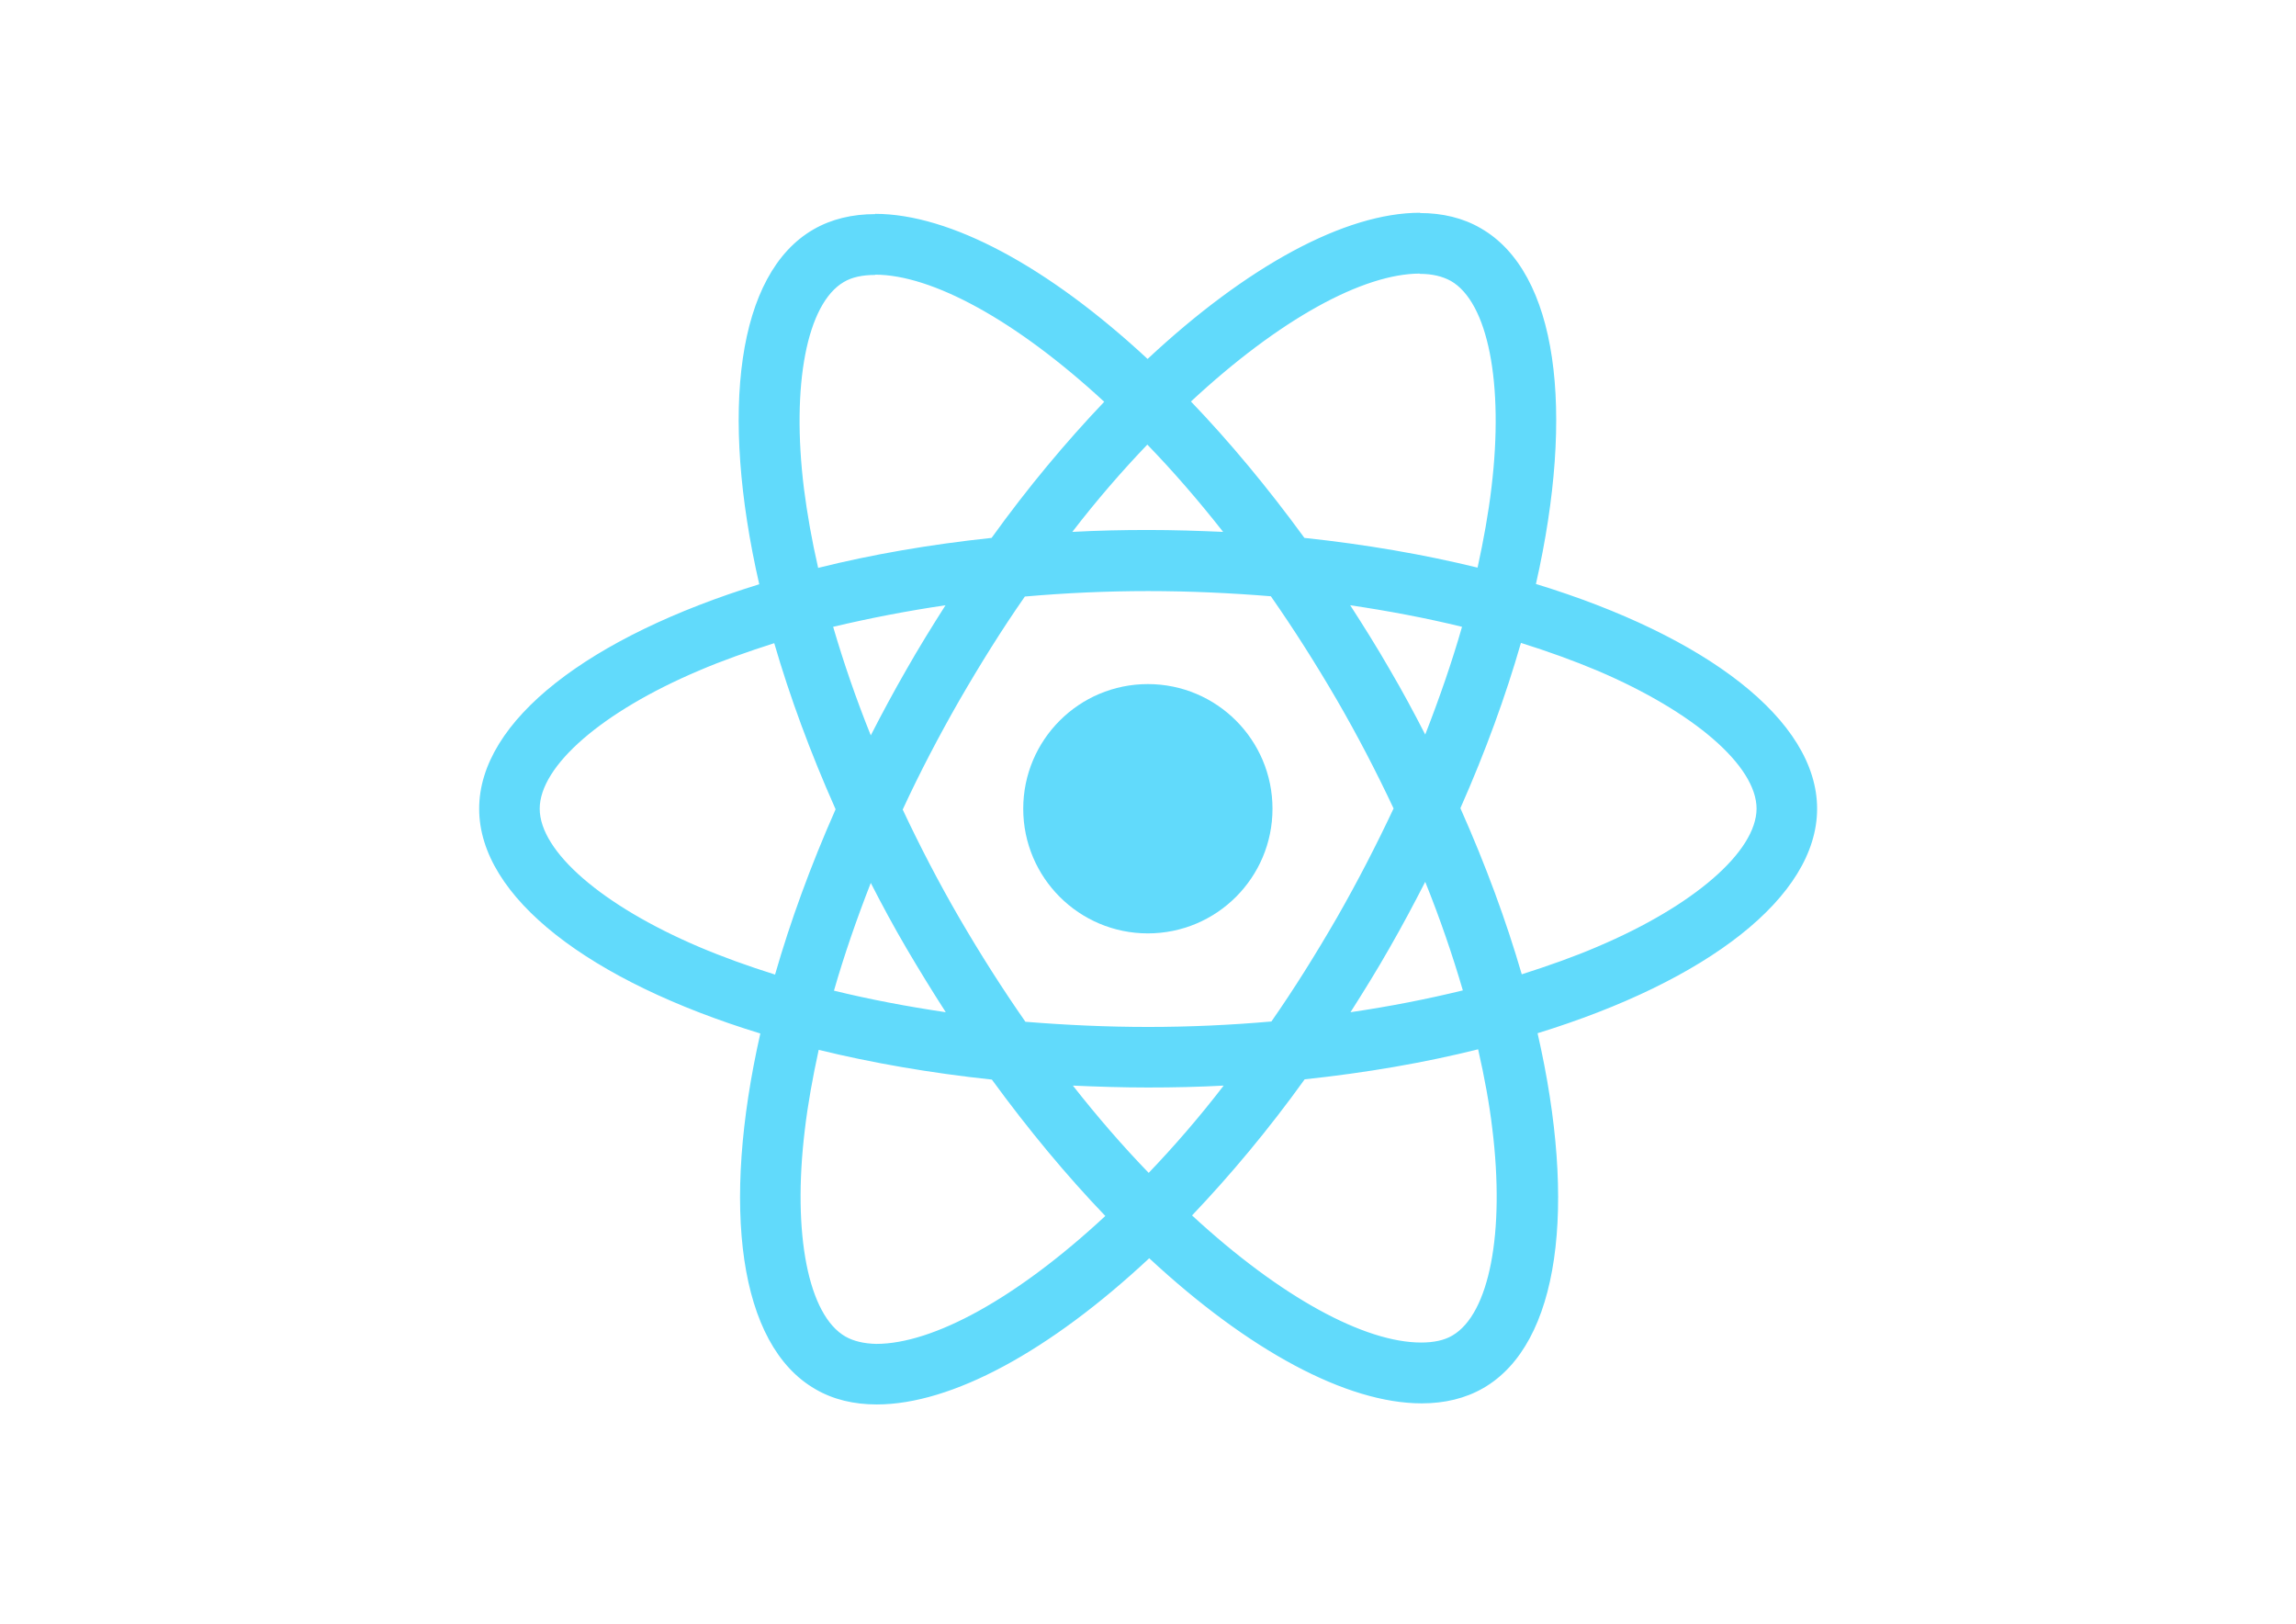
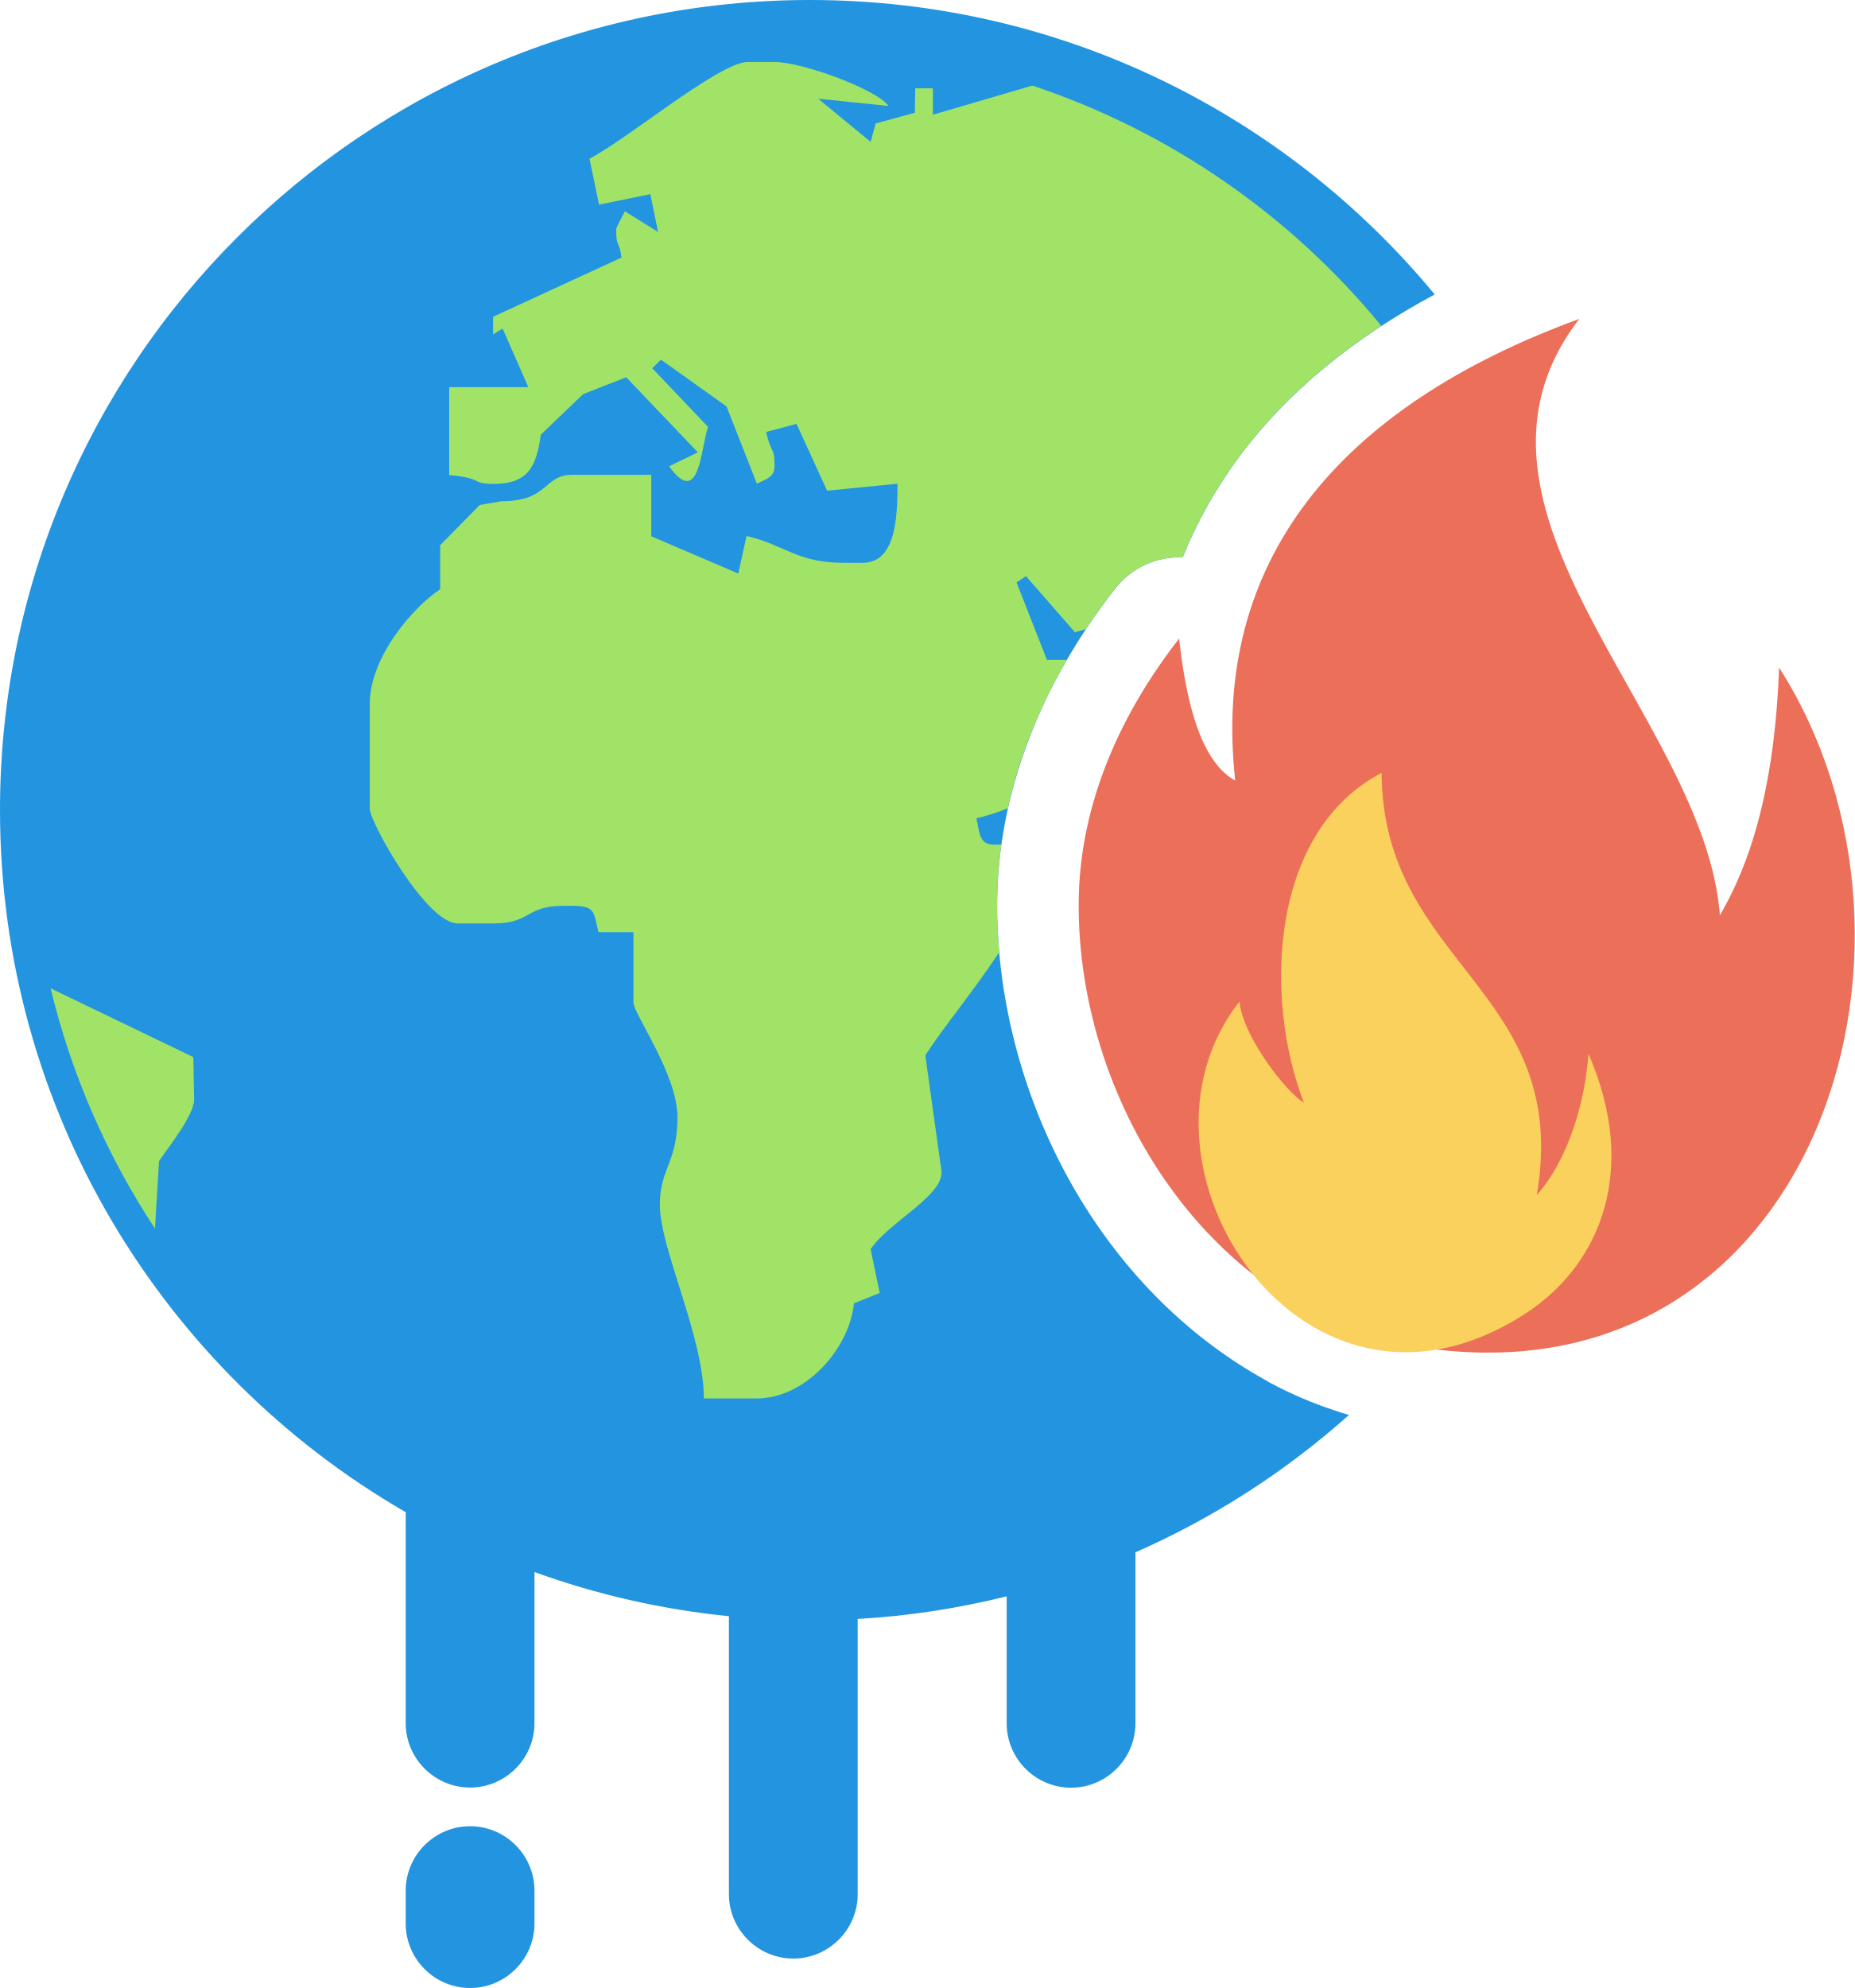
- <svg xmlns="http://www.w3.org/2000/svg" viewBox="0 0 841.9 595.3">
-   <g fill="#61DAFB">
-     <path d="M666.3 296.5c0-32.5-40.7-63.3-103.1-82.4 14.4-63.6 8-114.2-20.2-130.4-6.5-3.8-14.1-5.6-22.4-5.6v22.3c4.6 0 8.3.9 11.4 2.6 13.6 7.8 19.5 37.5 14.9 75.7-1.1 9.4-2.9 19.3-5.1 29.4-19.6-4.8-41-8.5-63.5-10.9-13.5-18.5-27.5-35.3-41.6-50 32.6-30.3 63.2-46.9 84-46.9V78c-27.5 0-63.5 19.6-99.9 53.6-36.4-33.8-72.4-53.2-99.9-53.2v22.3c20.7 0 51.4 16.5 84 46.6-14 14.7-28 31.4-41.3 49.9-22.6 2.4-44 6.1-63.6 11-2.3-10-4-19.7-5.2-29-4.7-38.2 1.1-67.9 14.6-75.8 3-1.8 6.9-2.6 11.5-2.6V78.5c-8.4 0-16 1.8-22.6 5.6-28.1 16.2-34.4 66.7-19.9 130.1-62.2 19.2-102.7 49.9-102.7 82.3 0 32.5 40.7 63.3 103.1 82.4-14.4 63.6-8 114.2 20.2 130.4 6.5 3.8 14.1 5.6 22.5 5.6 27.5 0 63.5-19.6 99.9-53.6 36.4 33.8 72.4 53.2 99.9 53.2 8.4 0 16-1.8 22.6-5.6 28.1-16.2 34.4-66.7 19.9-130.1 62-19.1 102.5-49.9 102.5-82.3zm-130.2-66.7c-3.7 12.9-8.3 26.2-13.5 39.5-4.1-8-8.4-16-13.1-24-4.6-8-9.5-15.8-14.4-23.4 14.2 2.1 27.9 4.7 41 7.9zm-45.8 106.5c-7.8 13.5-15.8 26.3-24.1 38.2-14.9 1.3-30 2-45.2 2-15.1 0-30.2-.7-45-1.9-8.3-11.9-16.4-24.6-24.2-38-7.6-13.1-14.5-26.4-20.8-39.8 6.2-13.4 13.2-26.8 20.7-39.9 7.8-13.5 15.8-26.3 24.1-38.2 14.9-1.3 30-2 45.2-2 15.1 0 30.2.7 45 1.9 8.3 11.9 16.4 24.6 24.2 38 7.6 13.1 14.5 26.4 20.8 39.8-6.3 13.4-13.2 26.8-20.7 39.9zm32.3-13c5.4 13.4 10 26.8 13.8 39.8-13.1 3.2-26.9 5.9-41.2 8 4.9-7.7 9.8-15.6 14.4-23.7 4.6-8 8.9-16.1 13-24.1zM421.2 430c-9.3-9.6-18.6-20.3-27.8-32 9 .4 18.2.7 27.5.7 9.4 0 18.7-.2 27.8-.7-9 11.7-18.3 22.4-27.5 32zm-74.4-58.9c-14.2-2.1-27.9-4.7-41-7.9 3.7-12.9 8.3-26.2 13.5-39.5 4.1 8 8.4 16 13.1 24 4.7 8 9.5 15.8 14.4 23.4zM420.7 163c9.3 9.6 18.6 20.3 27.8 32-9-.4-18.2-.7-27.5-.7-9.4 0-18.7.2-27.8.7 9-11.7 18.3-22.4 27.5-32zm-74 58.9c-4.9 7.7-9.8 15.6-14.4 23.7-4.6 8-8.9 16-13 24-5.4-13.4-10-26.8-13.8-39.8 13.1-3.1 26.9-5.8 41.2-7.9zm-90.5 125.2c-35.4-15.1-58.3-34.9-58.3-50.6 0-15.7 22.9-35.6 58.3-50.6 8.6-3.7 18-7 27.7-10.1 5.7 19.6 13.2 40 22.5 60.9-9.2 20.8-16.6 41.1-22.2 60.6-9.9-3.1-19.3-6.5-28-10.2zM310 490c-13.6-7.8-19.5-37.5-14.9-75.7 1.1-9.4 2.9-19.3 5.1-29.4 19.6 4.8 41 8.5 63.5 10.9 13.5 18.5 27.5 35.3 41.6 50-32.6 30.3-63.2 46.9-84 46.9-4.5-.1-8.3-1-11.3-2.7zm237.2-76.2c4.7 38.2-1.1 67.9-14.6 75.8-3 1.8-6.9 2.6-11.5 2.6-20.7 0-51.4-16.5-84-46.6 14-14.7 28-31.4 41.3-49.9 22.6-2.4 44-6.1 63.6-11 2.3 10.1 4.1 19.8 5.2 29.1zm38.5-66.7c-8.6 3.7-18 7-27.7 10.1-5.7-19.6-13.2-40-22.5-60.9 9.2-20.8 16.6-41.1 22.2-60.6 9.9 3.1 19.3 6.5 28.1 10.2 35.4 15.1 58.3 34.9 58.3 50.6-.1 15.7-23 35.6-58.4 50.6zM320.8 78.4z" />
-     <circle cx="420.9" cy="296.5" r="45.7" />
-     <path d="M520.5 78.1z" />
+ <svg xmlns="http://www.w3.org/2000/svg" version="1.1" id="Layer_1" x="0px" y="0px" viewBox="0 0 114.66 122.88" style="enable-background:new 0 0 114.66 122.88" xml:space="preserve">
+   <style type="text/css">
+ 	.st0{fill-rule:evenodd;clip-rule:evenodd;fill:#A1E367;}
+ 	.st1{fill-rule:evenodd;clip-rule:evenodd;fill:#EC6F59;}
+ 	.st2{fill-rule:evenodd;clip-rule:evenodd;}
+ 	.st3{fill-rule:evenodd;clip-rule:evenodd;fill:#2394E0;}
+ 	.st4{fill-rule:evenodd;clip-rule:evenodd;fill:#FAD15C;}
+ </style>
+   <g>
+     <path class="st3" d="M50.07,0C65.61,0,79.5,7.08,88.69,18.2c-5.05,2.71-9.11,6.04-12.06,10c-1.45,1.95-2.63,4.04-3.52,6.25 c-1.56-0.06-3.13,0.6-4.17,1.93c-2.17,2.78-4.08,5.95-5.39,9.44c-1.19,3.16-1.91,6.56-1.91,10.14c0,5.94,1.64,12.02,4.64,17.3 c2.84,4.99,6.92,9.28,12.03,12.09c0.09,0.06,0.18,0.11,0.28,0.16c1.21,0.65,2.5,1.2,3.85,1.65c0.32,0.11,0.63,0.21,0.95,0.3 c-3.9,3.48-8.35,6.36-13.2,8.49v10.57c0,2.19-1.79,3.98-3.98,3.98l0,0c-2.19,0-3.98-1.79-3.98-3.98v-7.85 c-2.97,0.74-6.05,1.22-9.21,1.4v17.01c0,2.19-1.79,3.98-3.98,3.98l0,0c-2.19,0-3.98-1.79-3.98-3.98V99.9 c-4.18-0.42-8.21-1.35-12.02-2.73v9.34c0,2.19-1.79,3.98-3.98,3.98l0,0c-2.19,0-3.98-1.79-3.98-3.98V93.47 C10.09,84.81,0,68.62,0,50.07C0,22.42,22.42,0,50.07,0L50.07,0L50.07,0z M29.06,112.88L29.06,112.88c2.19,0,3.98,1.79,3.98,3.98 v2.04c0,2.19-1.79,3.98-3.98,3.98l0,0c-2.19,0-3.98-1.79-3.98-3.98v-2.04C25.08,114.67,26.87,112.88,29.06,112.88L29.06,112.88z" />
+     <path class="st0" d="M9.58,75.94c-2.95-4.48-5.16-9.49-6.45-14.85l8.82,4.25L12,67.97c0,0.97-1.65,3.02-2.17,3.8L9.58,75.94 L9.58,75.94L9.58,75.94z M63.82,5.29c8.53,2.84,15.99,8.05,21.57,14.85c-3.55,2.31-6.49,5-8.77,8.06 c-1.45,1.95-2.63,4.04-3.52,6.25c-1.56-0.06-3.13,0.6-4.17,1.93c-0.63,0.81-1.23,1.64-1.81,2.51l-0.67,0.19l-3.03-3.47L62.84,36 l1.88,4.79h1.22c-0.92,1.59-1.73,3.26-2.4,5.02c-0.51,1.34-0.93,2.73-1.24,4.15c-0.68,0.27-1.33,0.48-1.94,0.62 c0.2,0.82,0.12,1.63,1.09,1.63c0.17,0,0.32,0,0.45-0.01c-0.17,1.22-0.26,2.47-0.26,3.74c0,0.97,0.04,1.95,0.13,2.92 c-1.59,2.4-3.46,4.65-4.57,6.37l0.99,7.08c0.26,1.54-3.19,3.17-4.37,4.9l0.56,2.71l-1.59,0.64c-0.28,2.79-2.98,5.88-6.02,5.88 h-3.26c0-3.82-2.72-9.26-2.72-11.96c0-2.29,1.09-2.6,1.09-5.44c0-2.62-2.72-6.38-2.72-7.07v-4.35H37 c-0.32-1.21-0.13-1.63-1.63-1.63h-0.54c-2.37,0-1.97,1.09-4.35,1.09H28.3c-1.96,0-5.44-6.29-5.44-7.07v-6.52 c0-2.82,2.58-5.88,4.35-7.07v-2.72l2.45-2.49l1.36-0.23c2.92,0,2.57-1.63,4.35-1.63l4.89,0v3.8l5.38,2.3l0.51-2.32 c2.44,0.57,3.07,1.66,6.07,1.66h1.09c2.06,0,2.17-2.74,2.17-4.89l-4.35,0.43l-1.89-4.13l-1.88,0.5c0.34,1.48,0.52,0.86,0.52,2.11 c0,0.73-0.6,0.82-1.09,1.09l-1.88-4.78l-4.05-2.89l-0.54,0.53l3.45,3.63c-0.46,1.3-0.51,5.06-2.41,2.43l1.78-0.86l-4.43-4.64 l-2.66,1.04l-2.62,2.51c-0.27,2.02-0.82,3.04-2.94,3.04c-1.41,0-0.56-0.36-2.72-0.54v-5.44h4.89l-1.59-3.62l-0.59,0.36v-1.09 l7.94-3.66c-0.15-1.14-0.33-0.53-0.33-1.77c0-0.07,0.53-1.08,0.54-1.09l2.05,1.28L40.2,12l-3.17,0.65l-0.59-2.84 c2.51-1.32,8.04-5.98,9.8-5.98l1.63,0c1.72,0,6.32,1.69,7.06,2.72L50.58,6.1l3.24,2.67l0.31-1.14l2.42-0.66l0.03-1.51h1.09v1.63 L63.82,5.29L63.82,5.29L63.82,5.29z" />
+     <path class="st2" d="M91.02,67.25c-0.12,0.36-0.24,0.73-0.37,1.09h-0.4v-1.09H91.02L91.02,67.25L91.02,67.25z" />
+     <path class="st2" d="M92.58,61.08c-0.13,0.69-0.26,1.37-0.42,2.04l-0.25-1.75L92.58,61.08L92.58,61.08L92.58,61.08z" />
+     <path class="st1" d="M76.36,48.25c-1.51-13.57,6.41-23.11,21.27-28.54c-9.1,11.81,7.76,24.6,8.69,36.86 c2.18-3.72,3.42-8.68,3.66-15.31c11.14,17.48,1.9,46.05-22.62,41.95c-2.25-0.37-4.42-1.09-6.4-2.15 c-8.94-4.77-14.28-15.18-14.28-25.11c0-6.33,2.71-11.99,6.21-16.48C73.37,43.86,74.37,47.15,76.36,48.25L76.36,48.25L76.36,48.25z" />
+     <path class="st4" d="M80.6,68.15c-2.48-6.4-2.14-16.75,4.81-20.38c0.05,11.89,11.76,13.4,9.59,26.1c2-2.27,3.01-5.89,3.19-8.75 c3.17,7.27,0.68,13.08-3.84,16.04c-13.76,9-25.61-9.25-17.73-19.25C76.85,64.14,79.59,67.59,80.6,68.15L80.6,68.15L80.6,68.15z" />
  </g>
</svg>
